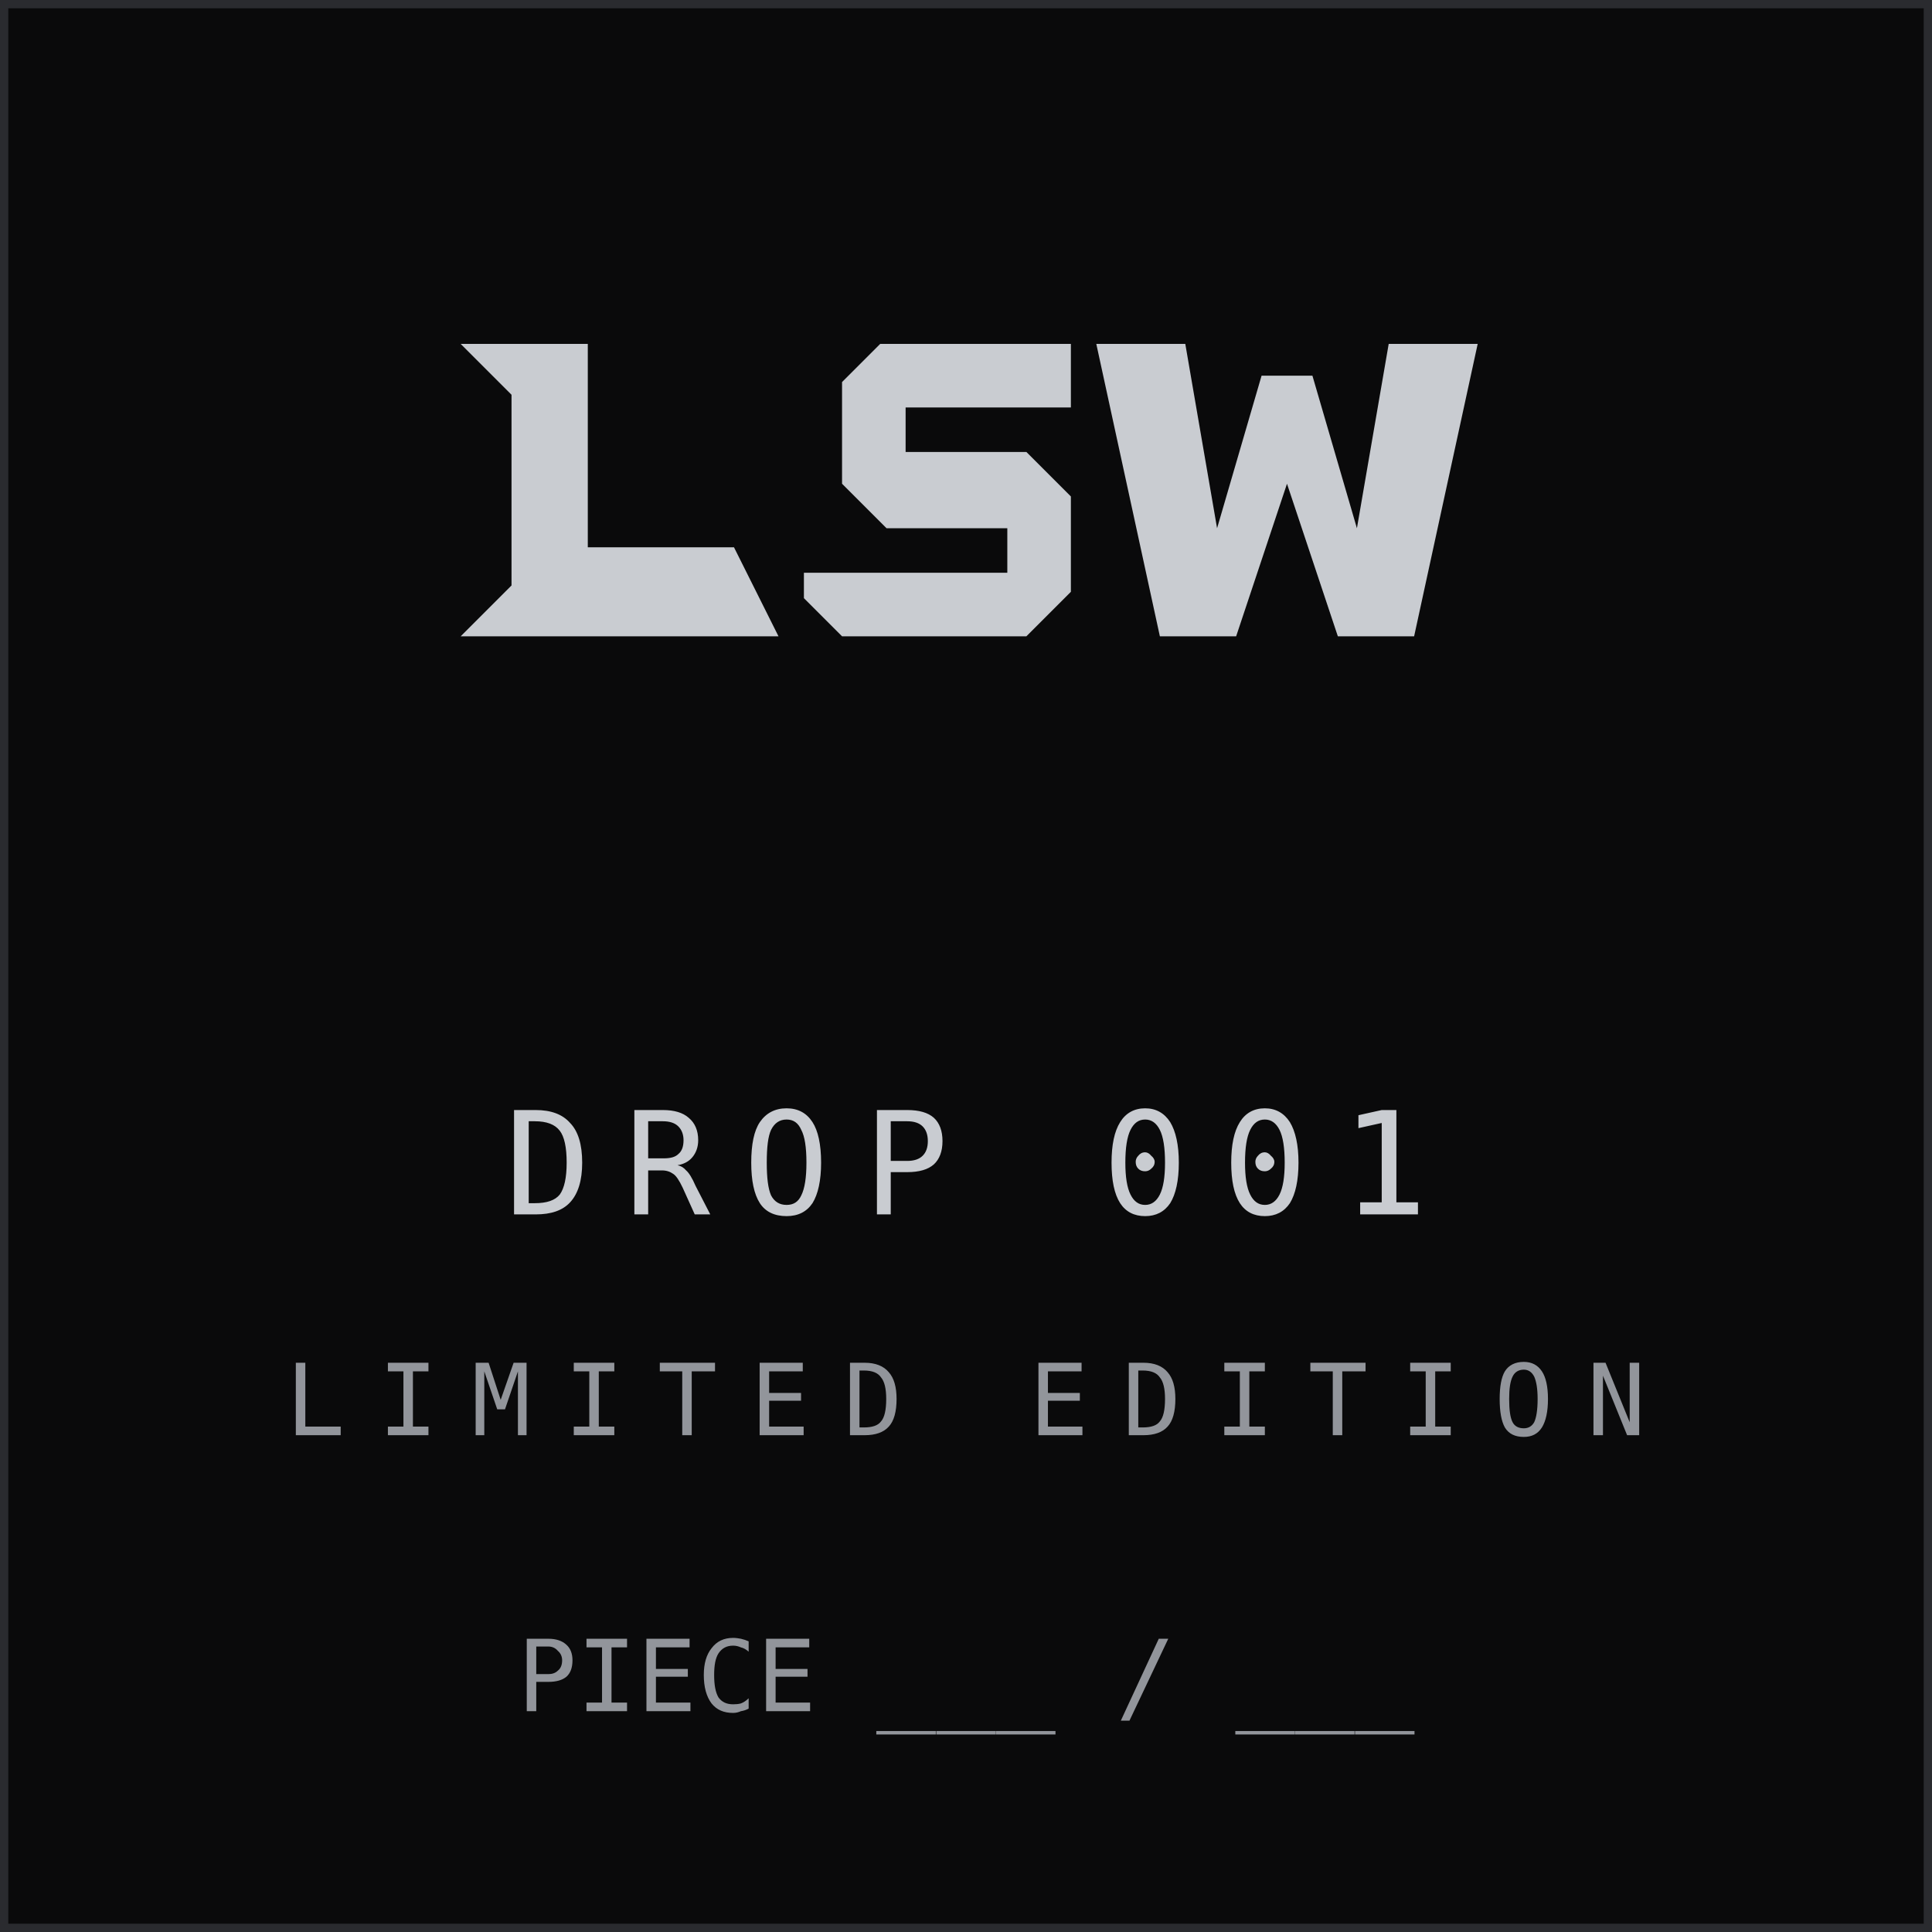
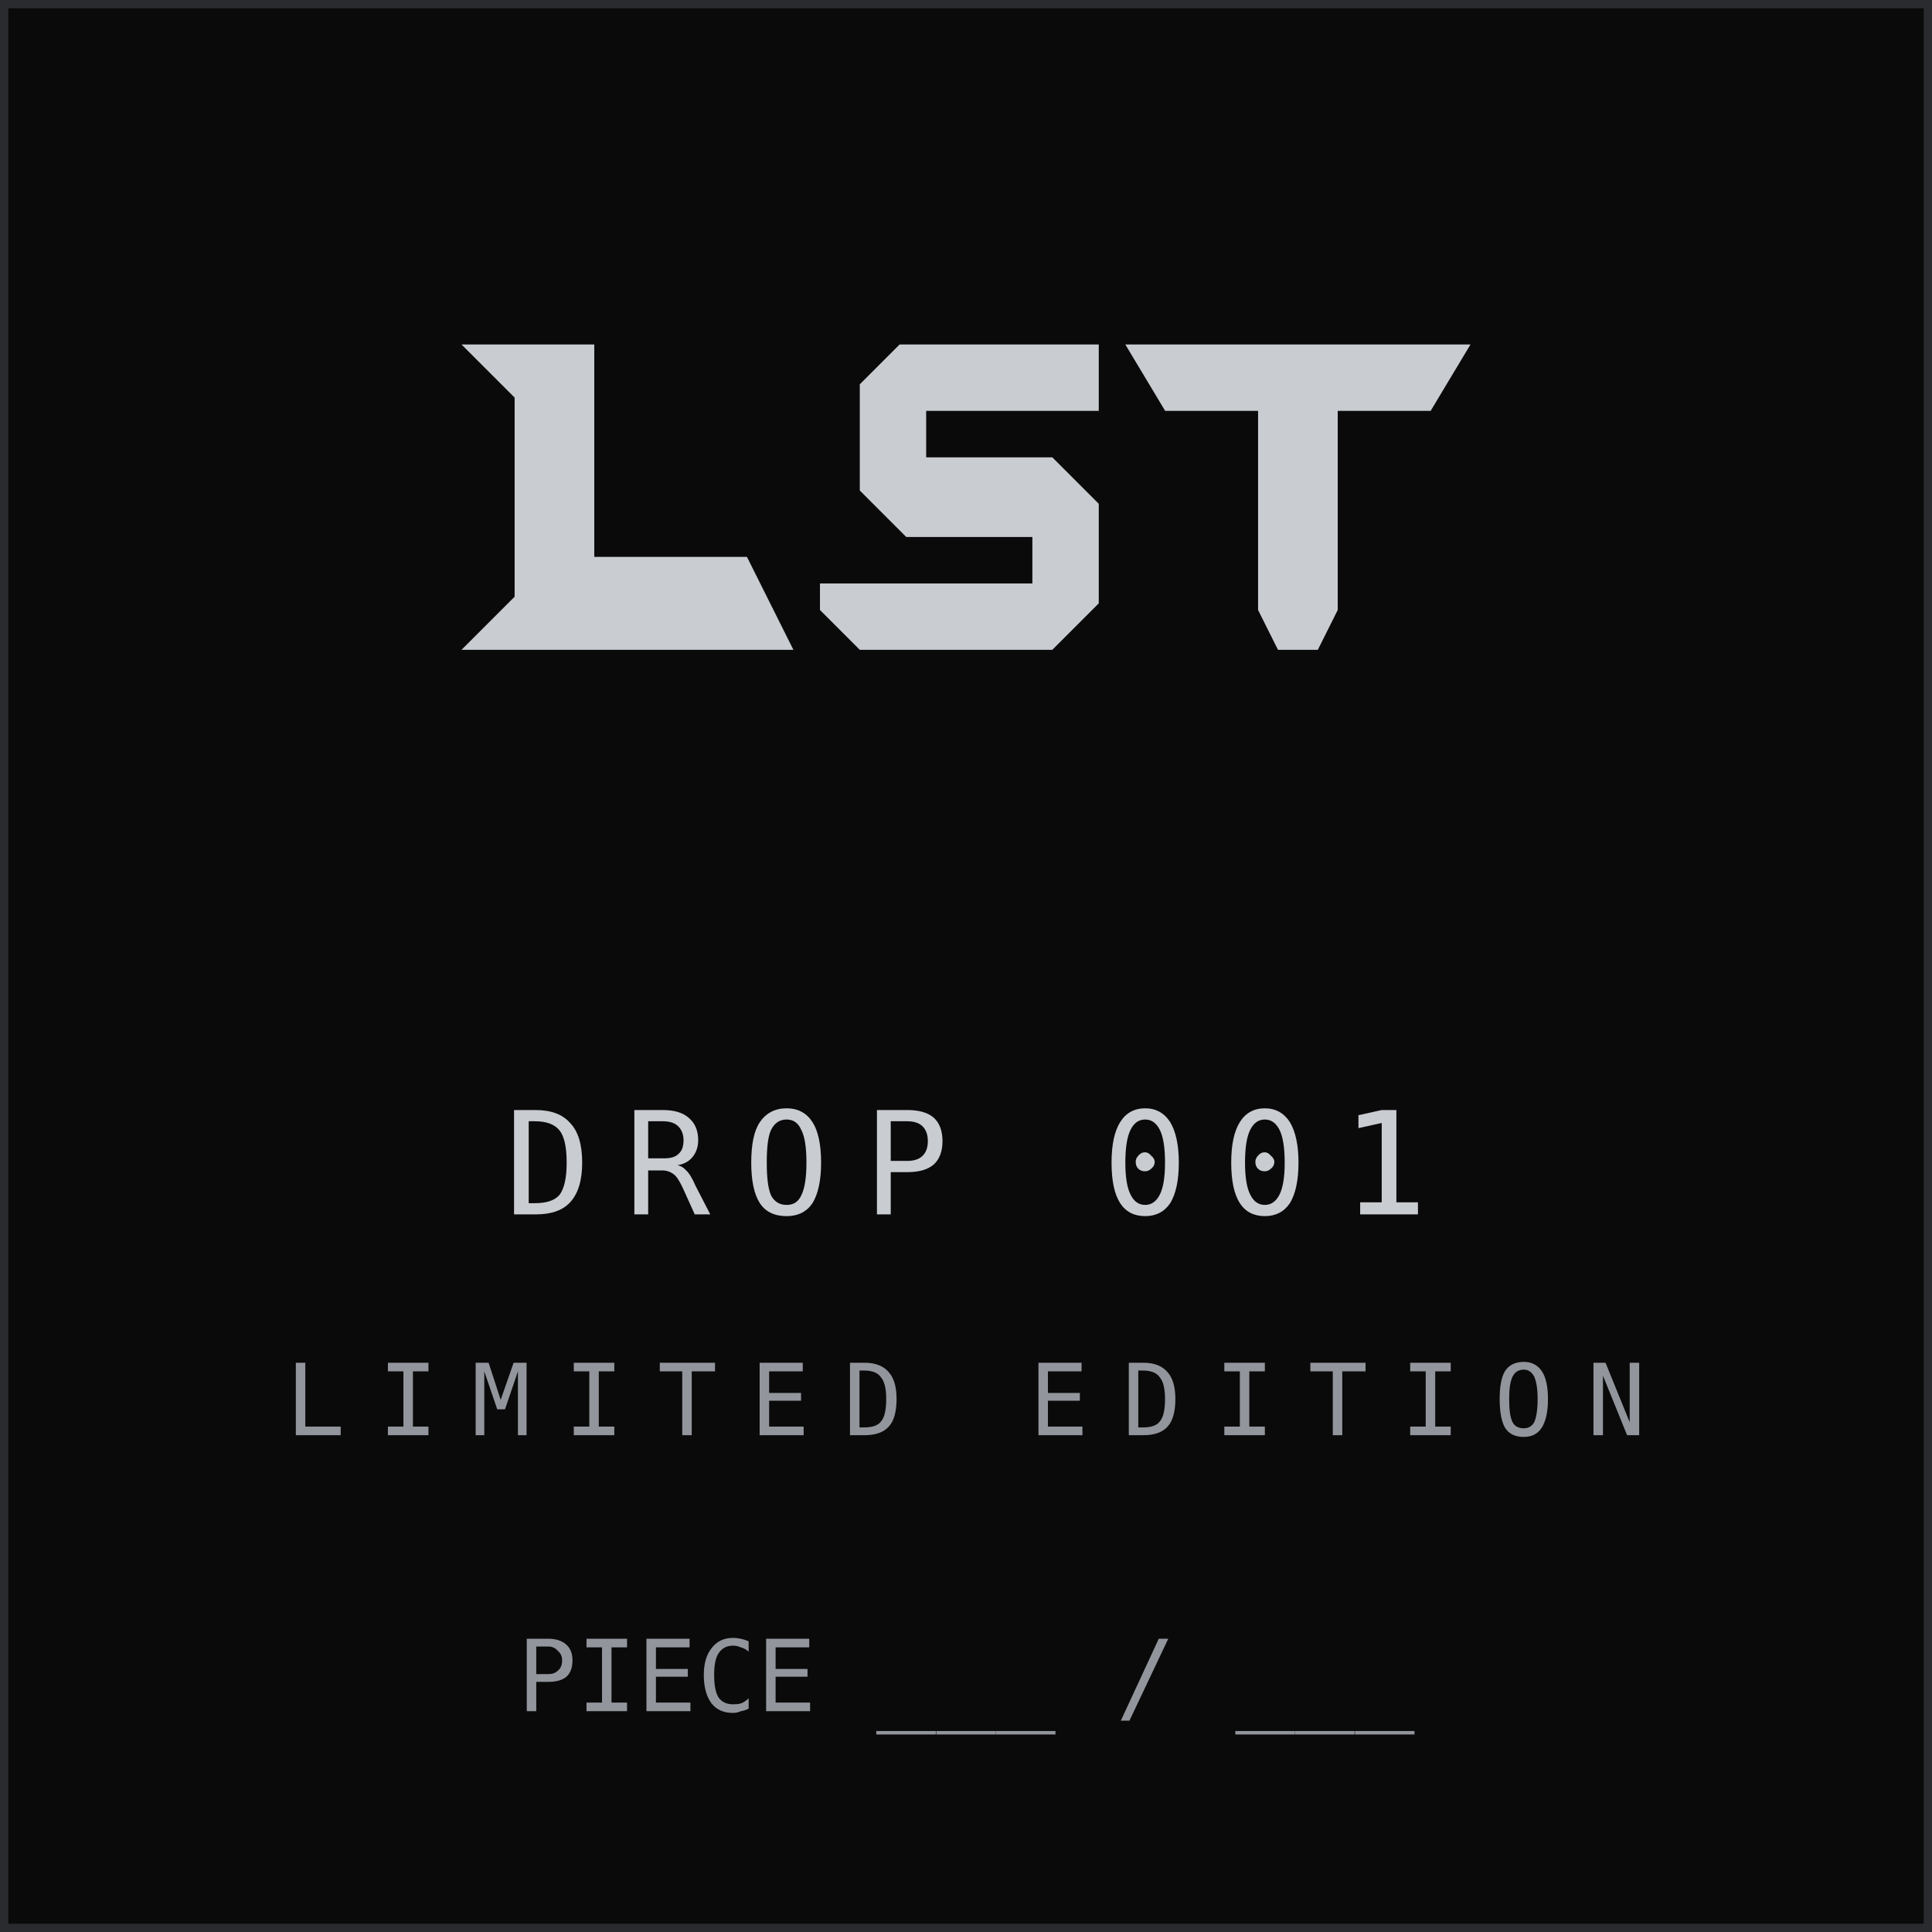
<svg xmlns="http://www.w3.org/2000/svg" viewBox="0 0 35 35" role="img">
  <rect width="35" height="35" fill="#0a0a0b" stroke="#2a2b2f" stroke-width=".3" />
-   <path fill="#c9ccd1" d="M6 4 L46 4 L46 68 L92 68 L106 96 L6 96 L22 80 L22 20 Z M138 4 L198 4 L198 24 L146 24 L146 38 L184 38 L198 52 L198 82 L184 96 L126 96 L114 84 L114 76 L178 76 L178 62 L140 62 L126 48 L126 16 Z M206 4 L234 4 L244 62 L258 14 L274 14 L288 62 L298 4 L326 4 L306 96 L282 96 L266 48 L250 96 L226 96 Z" transform="translate(8 6) scale(0.05757576)" />
+   <path fill="#c9ccd1" d="M6 4 L46 4 L46 68 L92 68 L106 96 L6 96 L22 80 L22 20 Z M138 4 L198 4 L198 24 L146 24 L146 38 L184 38 L198 52 L198 82 L184 96 L126 96 L114 84 L114 76 L178 76 L178 62 L140 62 L126 48 L126 16 Z M206 4 L310 4 L298 24 L270 24 L270 84 L264 96 L252 96 L246 84 L246 24 L218 24 Z" transform="translate(8 6) scale(0.06012658)" />
  <text x="17.5" y="22" text-anchor="middle" font-family="monospace" font-size="2.6" letter-spacing=".6" fill="#c9ccd1">DROP 001</text>
  <text x="17.5" y="26" text-anchor="middle" font-family="monospace" font-size="1.8" letter-spacing=".6" fill="#92959b">LIMITED EDITION</text>
  <text x="17.5" y="31" text-anchor="middle" font-family="monospace" font-size="1.8" fill="#92959b">PIECE ___ / ___</text>
</svg>
